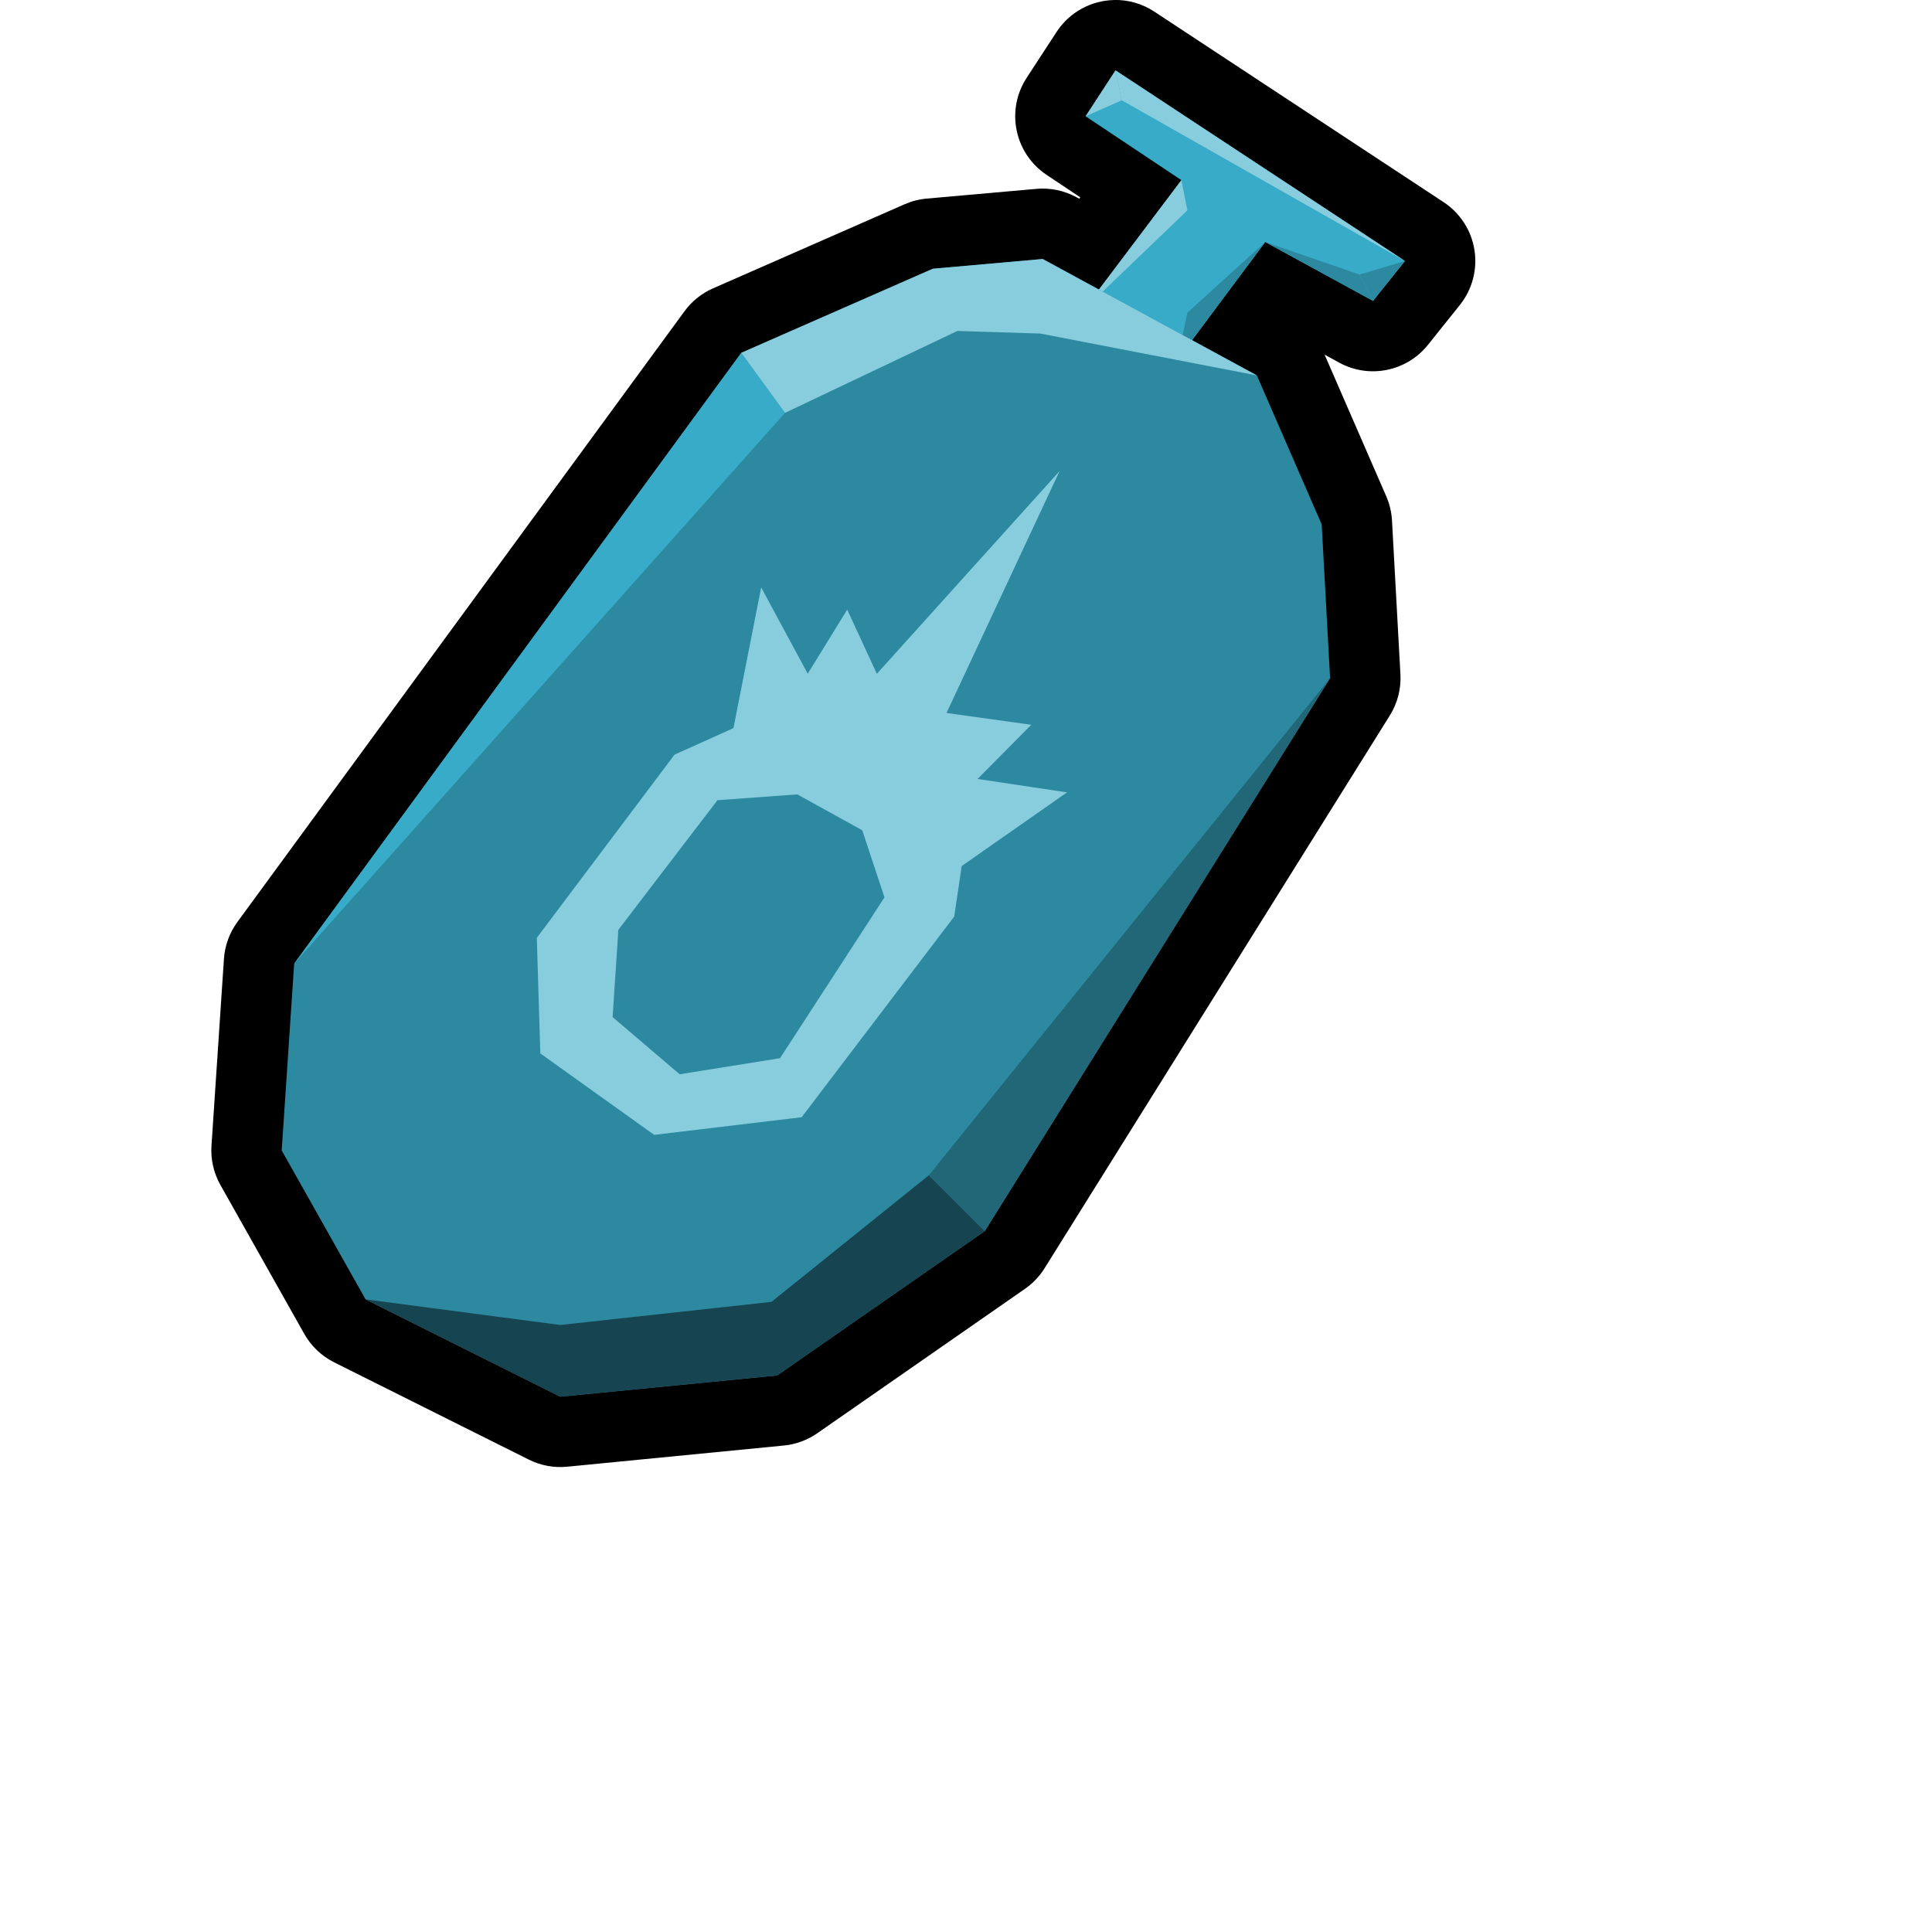
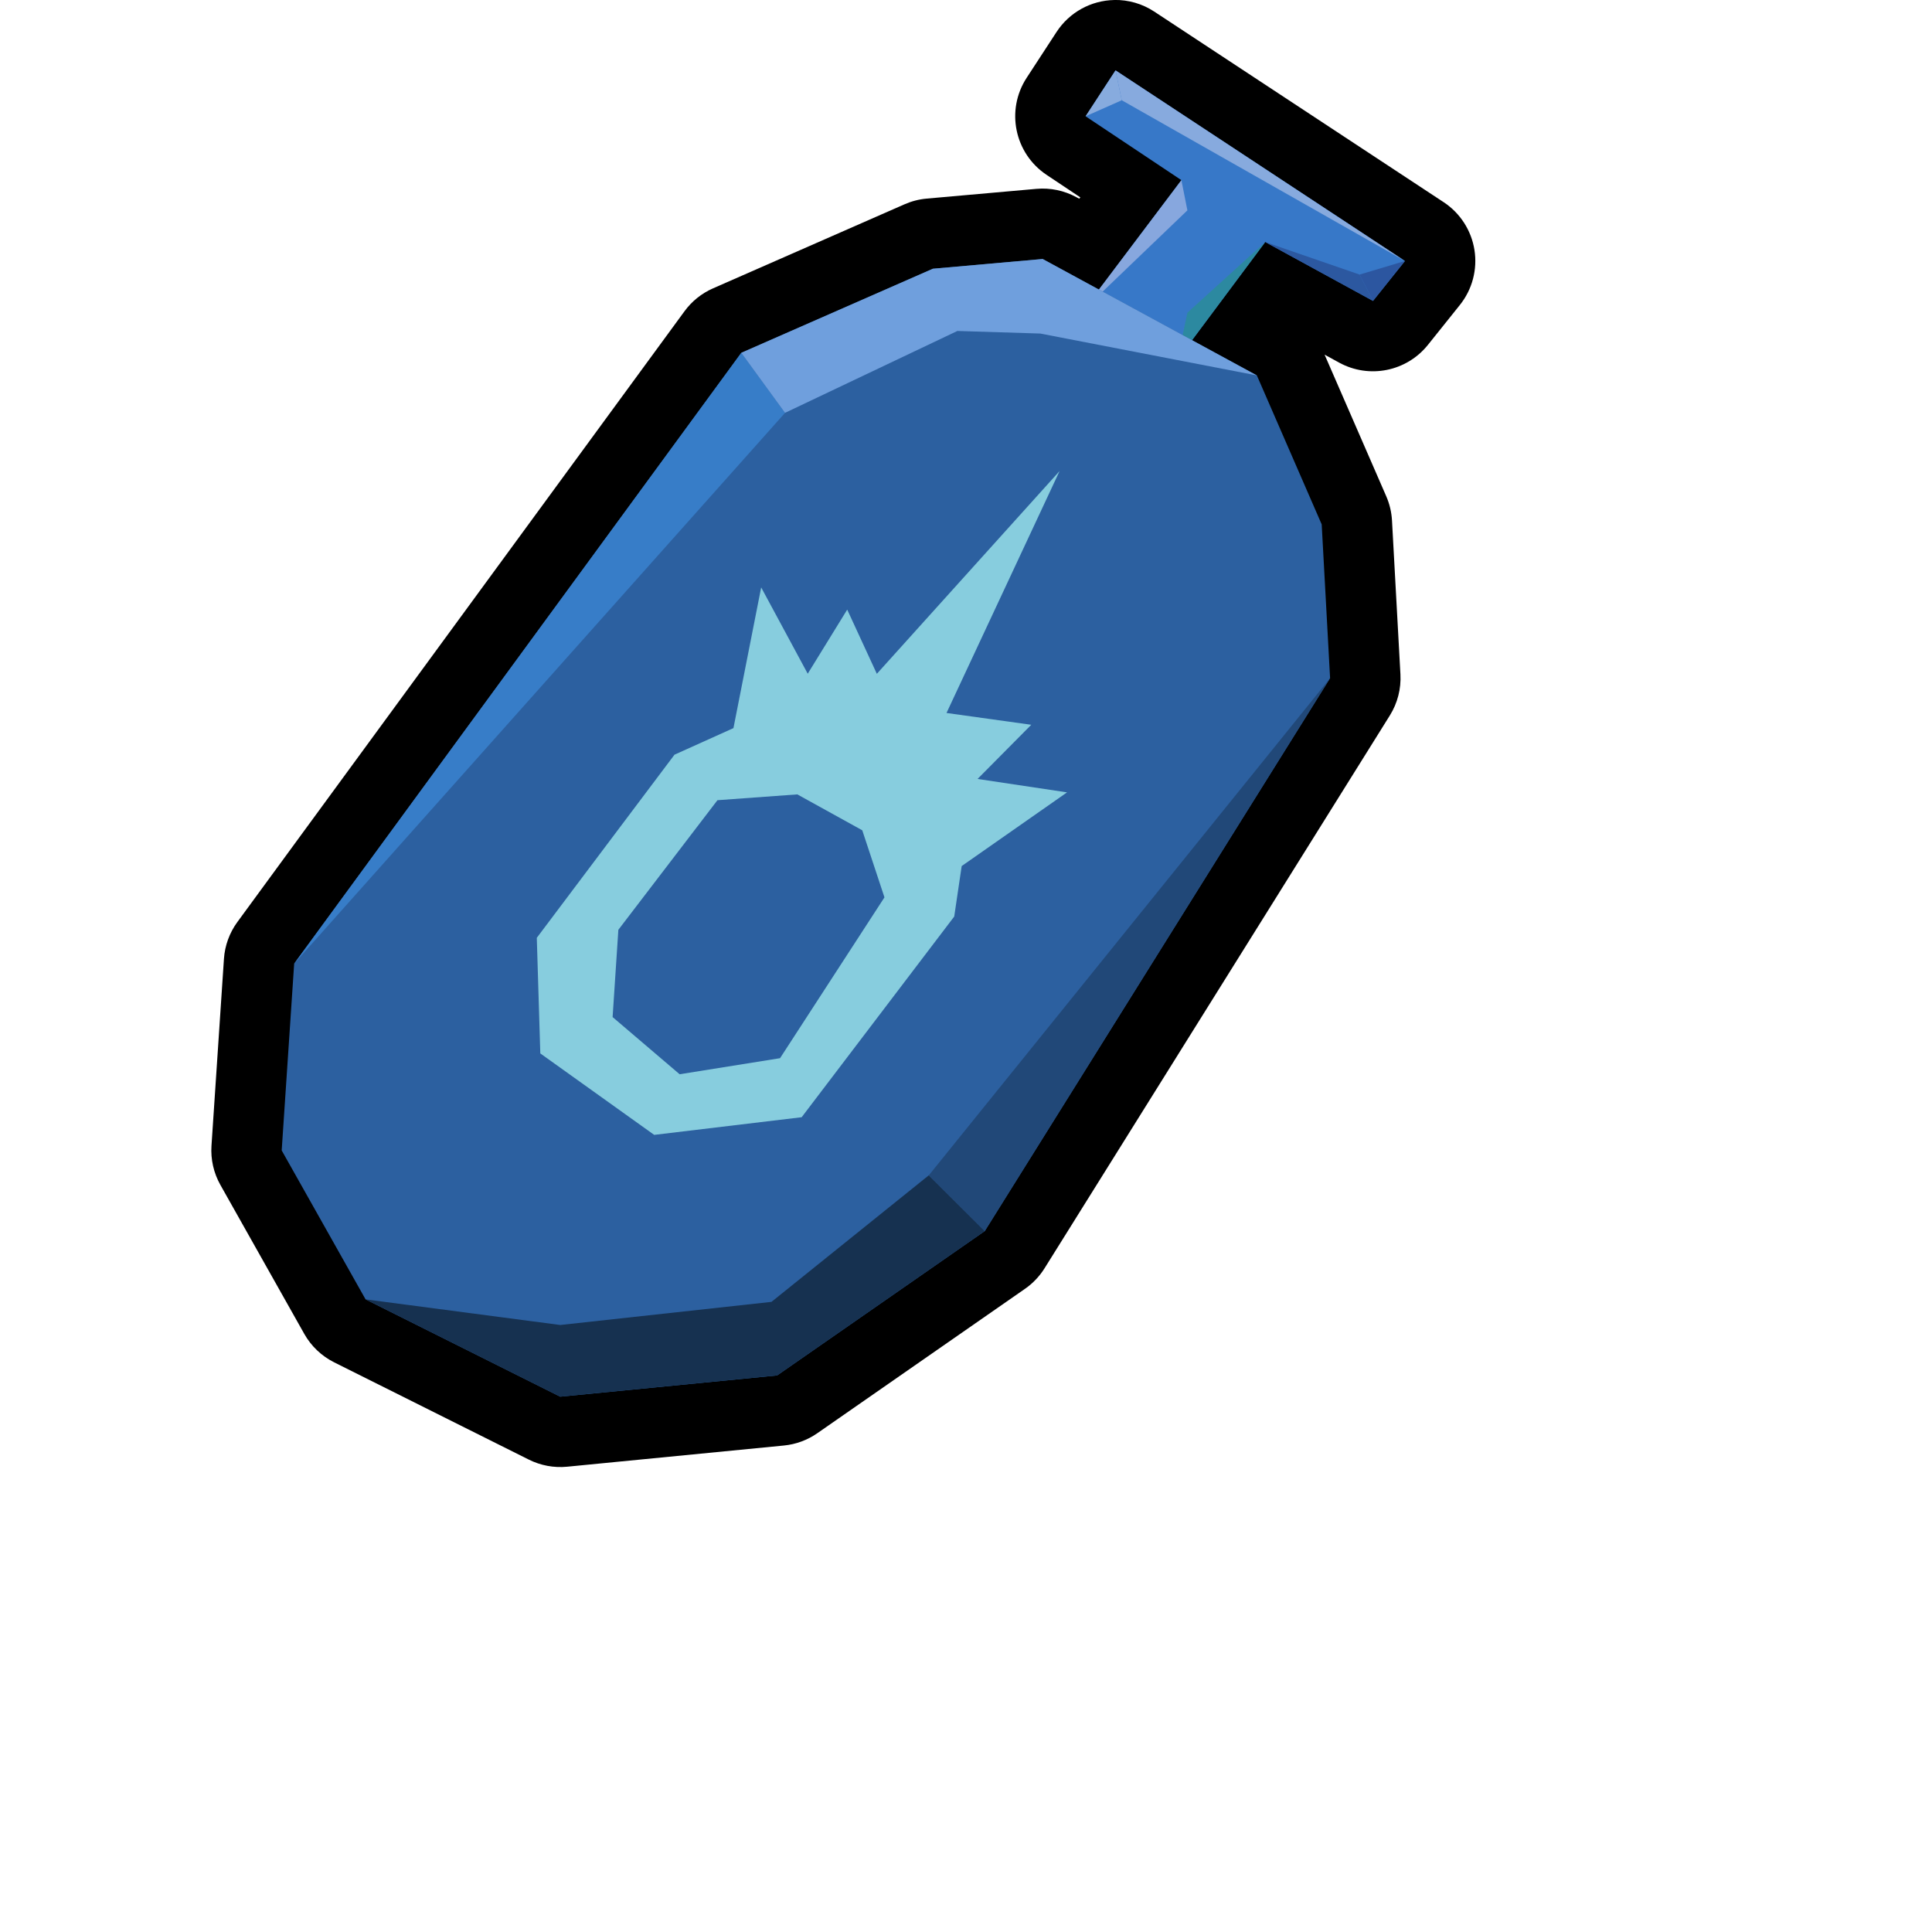
<svg xmlns="http://www.w3.org/2000/svg" width="128" height="128" viewBox="0 0 128 128" version="1.1" id="svg6294">
  <defs id="defs6288" />
  <g id="layer1" transform="translate(0,-994.5196)">
    <path transform="matrix(1.413487,0,0,1.413487,-2768.37,-483.3932)" style="fill:#000000;stroke:none;stroke-width:1.058px;stroke-linecap:butt;stroke-linejoin:miter;stroke-opacity:1" id="path4386-9" d="m 2010.768,1045.58 a 3.3,3.3 0 0 0 -2.705,1.496 l -1.402,2.15 a 3.3,3.3 0 0 0 0.934,4.549 l 1.58,1.055 -0.049,0.064 -0.137,-0.074 a 3.3,3.3 0 0 0 -1.867,-0.389 l -5.148,0.457 a 3.3,3.3 0 0 0 -1.035,0.266 l -8.979,3.941 a 3.3,3.3 0 0 0 -1.336,1.072 l -20.957,28.627 a 3.3,3.3 0 0 0 -0.631,1.73 l -0.584,8.758 a 3.3,3.3 0 0 0 0.418,1.838 l 3.932,6.982 a 3.3,3.3 0 0 0 1.4,1.332 l 9.123,4.559 a 3.3,3.3 0 0 0 1.795,0.334 l 10.166,-0.994 a 3.3,3.3 0 0 0 1.562,-0.576 l 9.734,-6.768 a 3.3,3.3 0 0 0 0.916,-0.961 l 16.186,-25.914 a 3.3,3.3 0 0 0 0.496,-1.928 l -0.395,-7.209 a 3.3,3.3 0 0 0 -0.27,-1.137 l -2.889,-6.637 0.685,0.375 a 3.3,3.3 0 0 0 4.158,-0.834 l 1.498,-1.871 a 3.3,3.3 0 0 0 -0.762,-4.818 l -13.566,-8.934 a 3.3,3.3 0 0 0 -1.873,-0.543 z" />
-     <path style="fill:#37abc8;stroke:none;stroke-width:1.496px;stroke-linecap:butt;stroke-linejoin:miter;stroke-opacity:1" d="m 71.791,1015.051 6.48,-8.596 -6.348,-4.232 1.984,-3.042 19.175,12.629 -2.116,2.645 -7.141,-3.901 -5.819,7.802 z" id="path4386" />
-     <path style="fill:#87cdde;stroke:none;stroke-width:1.496px;stroke-linecap:butt;stroke-linejoin:miter;stroke-opacity:1" d="m 71.791,1015.051 6.877,-6.595 -0.398,-2 z" id="path4412" />
+     <path style="fill:#3778c8;stroke:none;stroke-width:1.496px;stroke-linecap:butt;stroke-linejoin:miter;stroke-opacity:1;fill-opacity:1" d="m 71.791,1015.051 6.48,-8.596 -6.348,-4.232 1.984,-3.042 19.175,12.629 -2.116,2.645 -7.141,-3.901 -5.819,7.802 z" id="path4386" />
+     <path style="fill:#87a7de;stroke:none;stroke-width:1.496px;stroke-linecap:butt;stroke-linejoin:miter;stroke-opacity:1;fill-opacity:1" d="m 71.791,1015.051 6.877,-6.595 -0.398,-2 z" id="path4412" />
    <path style="fill:#2c89a0;stroke:none;stroke-width:1.496px;stroke-linecap:butt;stroke-linejoin:miter;stroke-opacity:1" d="m 83.825,1010.555 -5.156,4.68 -0.662,3.122 z" id="path4410" />
-     <path style="fill:#2c89a0;stroke:none;stroke-width:1.496px;stroke-linecap:butt;stroke-linejoin:miter;stroke-opacity:1" d="m 19.49,1058.36 29.622,-40.465 12.692,-5.57 7.276,-0.645 14.191,7.713 4.295,9.87 0.556,10.188 -22.878,36.631 -13.758,9.565 -14.37,1.407 -12.895,-6.446 -5.558,-9.869 z" id="path4384" />
+     <path style="fill:#2c60a0;stroke:none;stroke-width:1.496px;stroke-linecap:butt;stroke-linejoin:miter;stroke-opacity:1;fill-opacity:1" d="m 19.49,1058.36 29.622,-40.465 12.692,-5.57 7.276,-0.645 14.191,7.713 4.295,9.87 0.556,10.188 -22.878,36.631 -13.758,9.565 -14.37,1.407 -12.895,-6.446 -5.558,-9.869 z" id="path4384" />
    <path style="fill:#87cdde;stroke:none;stroke-width:1.806px;stroke-linecap:butt;stroke-linejoin:miter;stroke-opacity:1" d="m 70.2,1025.728 -12.107,13.433 -1.963,-4.253 -2.616,4.247 -3.084,-5.718 -1.837,9.322 -3.906,1.761 -9.123,12.133 0.233,7.659 7.545,5.396 9.77,-1.17 10.108,-13.296 0.494,-3.344 6.981,-4.882 -5.929,-0.889 3.558,-3.589 -5.615,-0.782 z m -17.376,21.422 4.303,2.378 1.471,4.444 -6.918,10.655 -6.652,1.065 -4.441,-3.788 0.381,-5.783 6.565,-8.586 z" id="path4388" />
-     <path style="fill:#37abc8;stroke:none;stroke-width:1.496px;stroke-linecap:butt;stroke-linejoin:miter;stroke-opacity:1" d="m 19.49,1058.36 32.521,-36.488 -2.899,-3.978 z" id="path4394" />
-     <path style="fill:#87cdde;stroke:none;stroke-width:1.496px;stroke-linecap:butt;stroke-linejoin:miter;stroke-opacity:1" d="m 52.01,1021.872 11.418,-5.425 5.495,0.171 14.348,2.774 -14.191,-7.713 -7.276,0.645 -12.692,5.57 z" id="path4396" />
-     <path style="fill:#164450;stroke:none;stroke-width:1.496px;stroke-linecap:butt;stroke-linejoin:miter;stroke-opacity:1" d="m 51.487,1085.645 -14.37,1.407 -12.895,-6.446 12.895,1.698 13.995,-1.532 10.426,-8.387 3.707,3.695 z" id="path4398" />
-     <path style="fill:#216778;stroke:none;stroke-width:1.496px;stroke-linecap:butt;stroke-linejoin:miter;stroke-opacity:1" d="m 61.538,1072.386 26.584,-32.936 -22.878,36.631 z" id="path4400" />
-     <path style="fill:#87cdde;stroke:none;stroke-width:1.496px;stroke-linecap:butt;stroke-linejoin:miter;stroke-opacity:1" d="m 71.923,1002.224 2.397,-1.062 -0.413,-1.98 z" id="path4402" />
-     <path style="fill:#87cdde;stroke:none;stroke-width:1.496px;stroke-linecap:butt;stroke-linejoin:miter;stroke-opacity:1" d="m 74.32,1001.162 18.761,10.649 -19.175,-12.629 0.413,1.98" id="path4404" />
-     <path style="fill:#2c89a0;stroke:none;stroke-width:1.496px;stroke-linecap:butt;stroke-linejoin:miter;stroke-opacity:1" d="m 83.825,1010.555 6.252,2.156 0.889,1.746 z" id="path4406" />
-     <path style="fill:#2c89a0;stroke:none;stroke-width:1.496px;stroke-linecap:butt;stroke-linejoin:miter;stroke-opacity:1" d="m 90.076,1012.711 3.005,-0.899 -2.116,2.645 z" id="path4408" />
+     <path style="fill:#377dc8;stroke:none;stroke-width:1.496px;stroke-linecap:butt;stroke-linejoin:miter;stroke-opacity:1;fill-opacity:1" d="m 19.49,1058.36 32.521,-36.488 -2.899,-3.978 z" id="path4394" />
+     <path style="fill:#6f9fdd;stroke:none;stroke-width:1.496px;stroke-linecap:butt;stroke-linejoin:miter;stroke-opacity:1;fill-opacity:1" d="m 52.01,1021.872 11.418,-5.425 5.495,0.171 14.348,2.774 -14.191,-7.713 -7.276,0.645 -12.692,5.57 z" id="path4396" />
+     <path style="fill:#163150;stroke:none;stroke-width:1.496px;stroke-linecap:butt;stroke-linejoin:miter;stroke-opacity:1;fill-opacity:1" d="m 51.487,1085.645 -14.37,1.407 -12.895,-6.446 12.895,1.698 13.995,-1.532 10.426,-8.387 3.707,3.695 z" id="path4398" />
+     <path style="fill:#214878;stroke:none;stroke-width:1.496px;stroke-linecap:butt;stroke-linejoin:miter;stroke-opacity:1;fill-opacity:1" d="m 61.538,1072.386 26.584,-32.936 -22.878,36.631 z" id="path4400" />
+     <path style="fill:#87abde;stroke:none;stroke-width:1.496px;stroke-linecap:butt;stroke-linejoin:miter;stroke-opacity:1;fill-opacity:1" d="m 71.923,1002.224 2.397,-1.062 -0.413,-1.98 z" id="path4402" />
+     <path style="fill:#87aade;stroke:none;stroke-width:1.496px;stroke-linecap:butt;stroke-linejoin:miter;stroke-opacity:1;fill-opacity:1" d="m 74.32,1001.162 18.761,10.649 -19.175,-12.629 0.413,1.98" id="path4404" />
+     <path style="fill:#2c58a0;stroke:none;stroke-width:1.496px;stroke-linecap:butt;stroke-linejoin:miter;stroke-opacity:1;fill-opacity:1" d="m 83.825,1010.555 6.252,2.156 0.889,1.746 z" id="path4406" />
+     <path style="fill:#2c56a0;stroke:none;stroke-width:1.496px;stroke-linecap:butt;stroke-linejoin:miter;stroke-opacity:1;fill-opacity:1" d="m 90.076,1012.711 3.005,-0.899 -2.116,2.645 z" id="path4408" />
  </g>
</svg>
